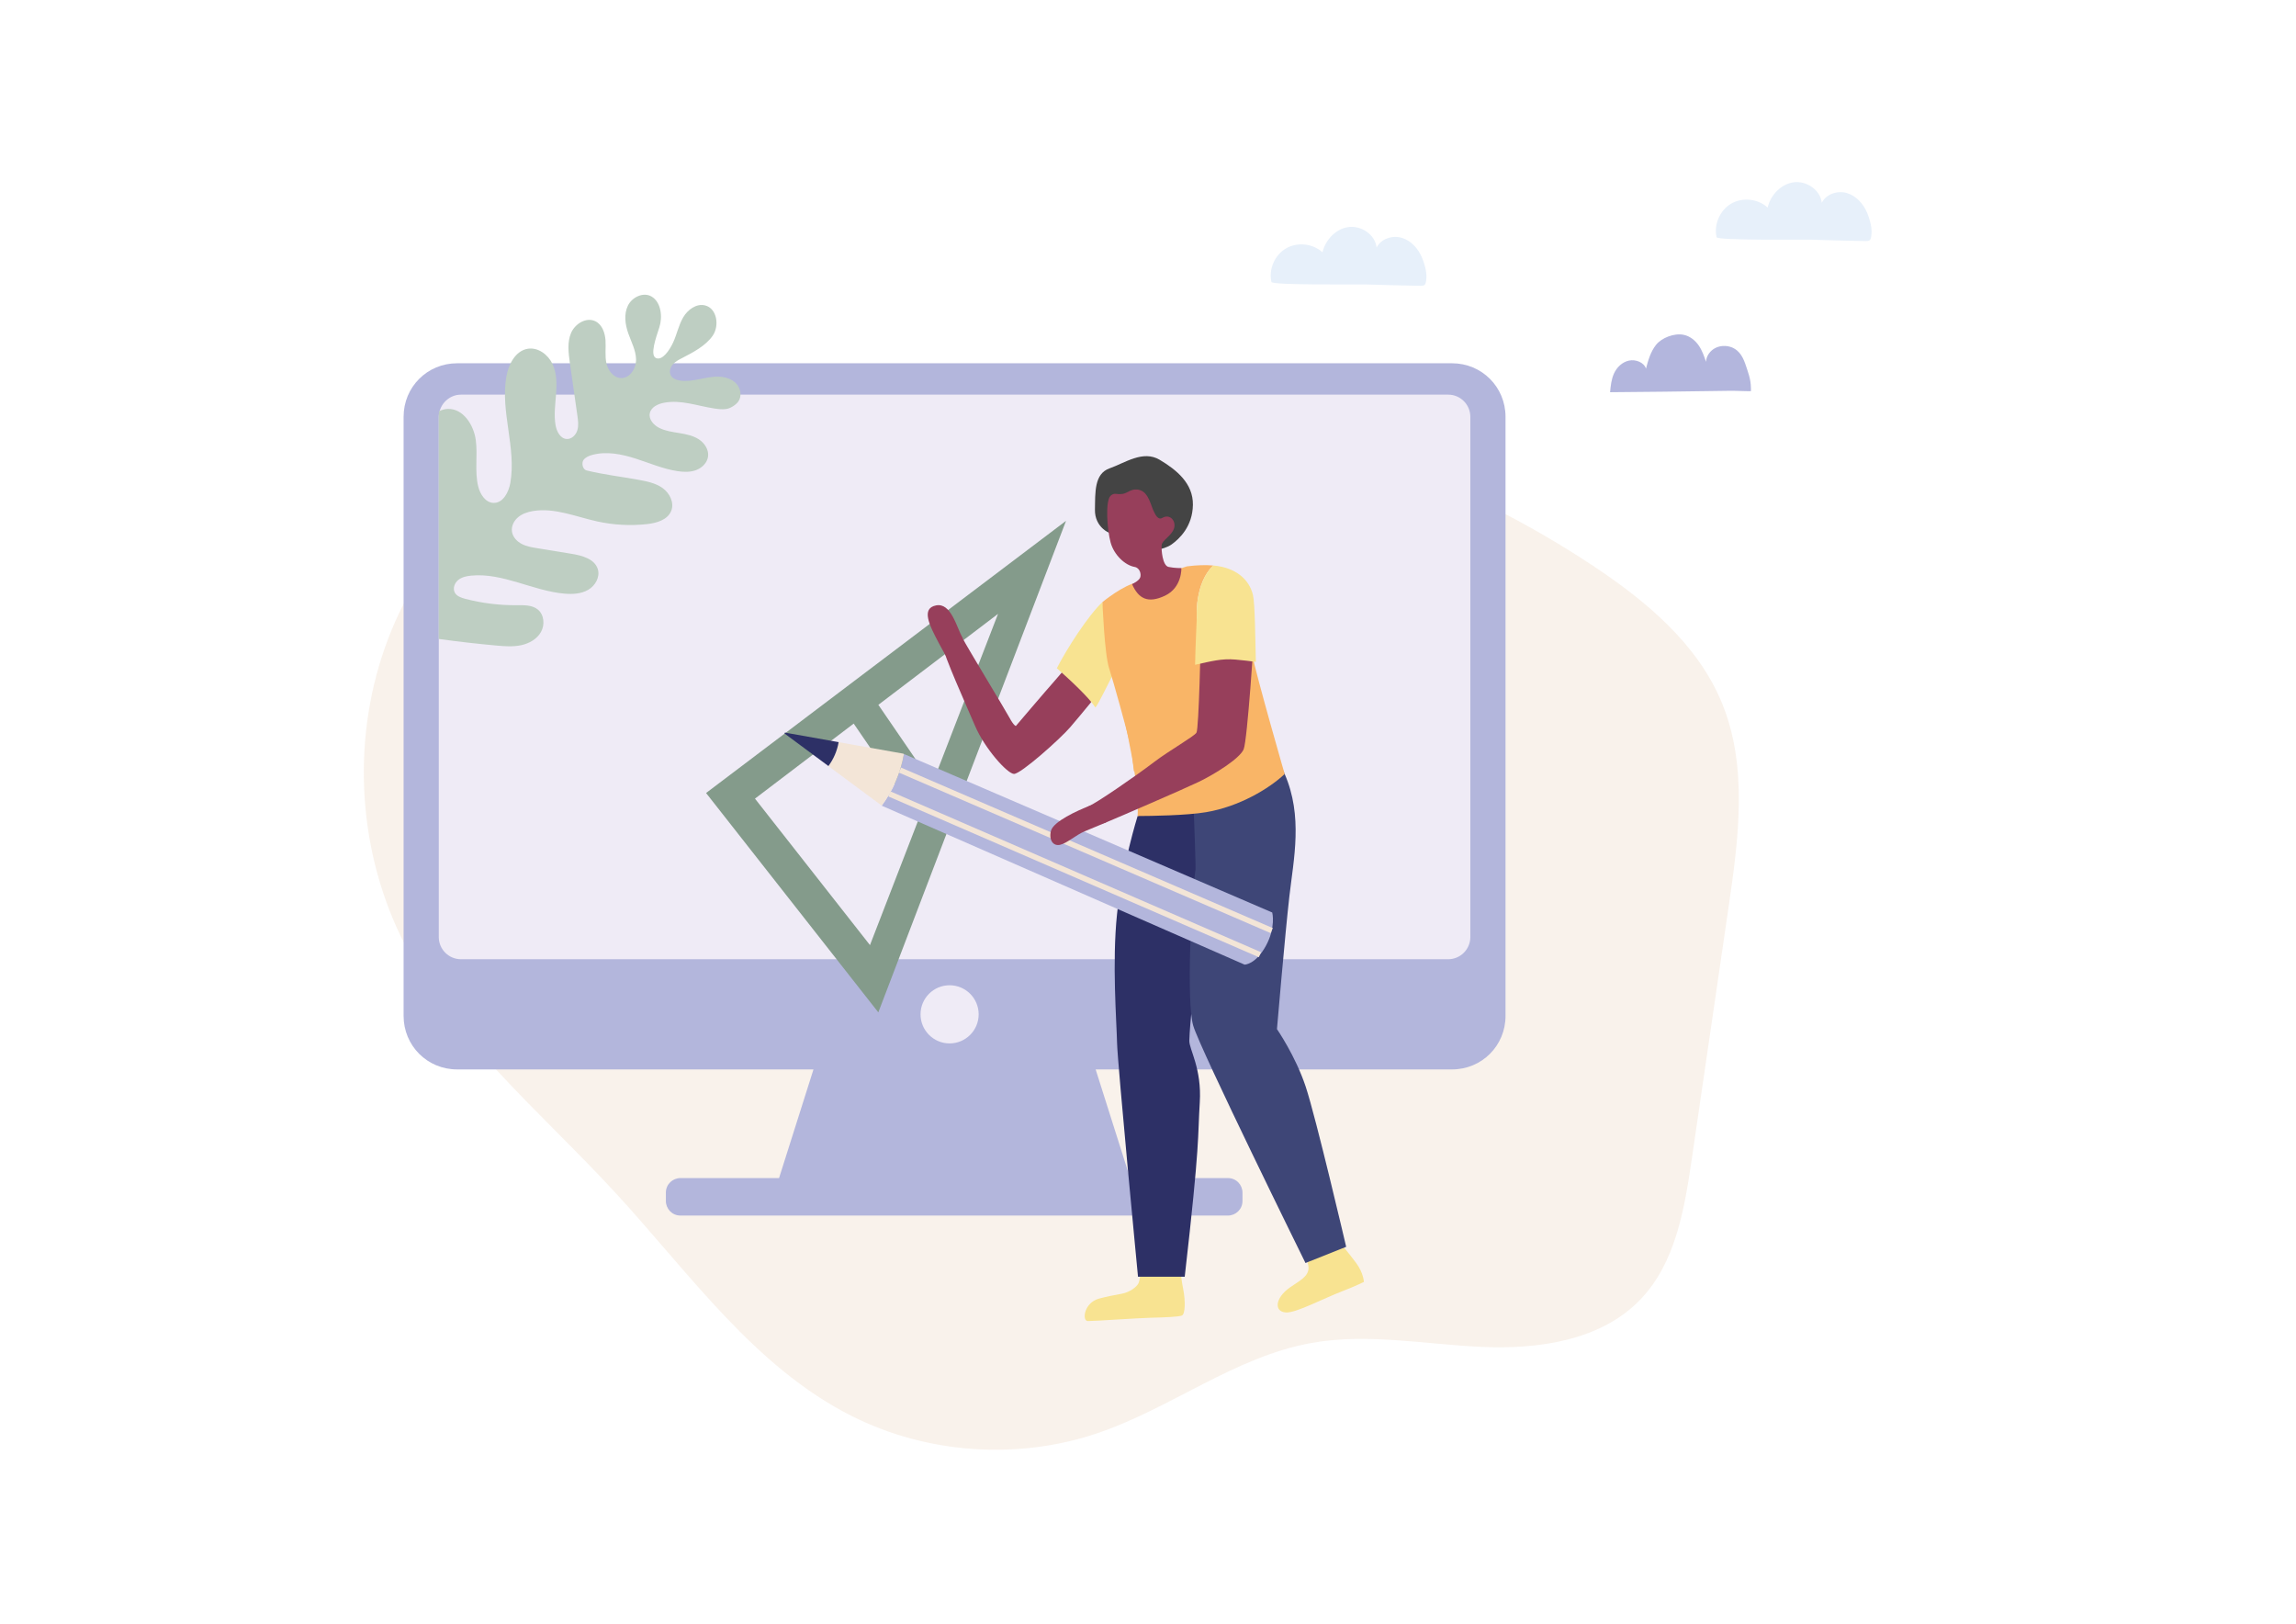
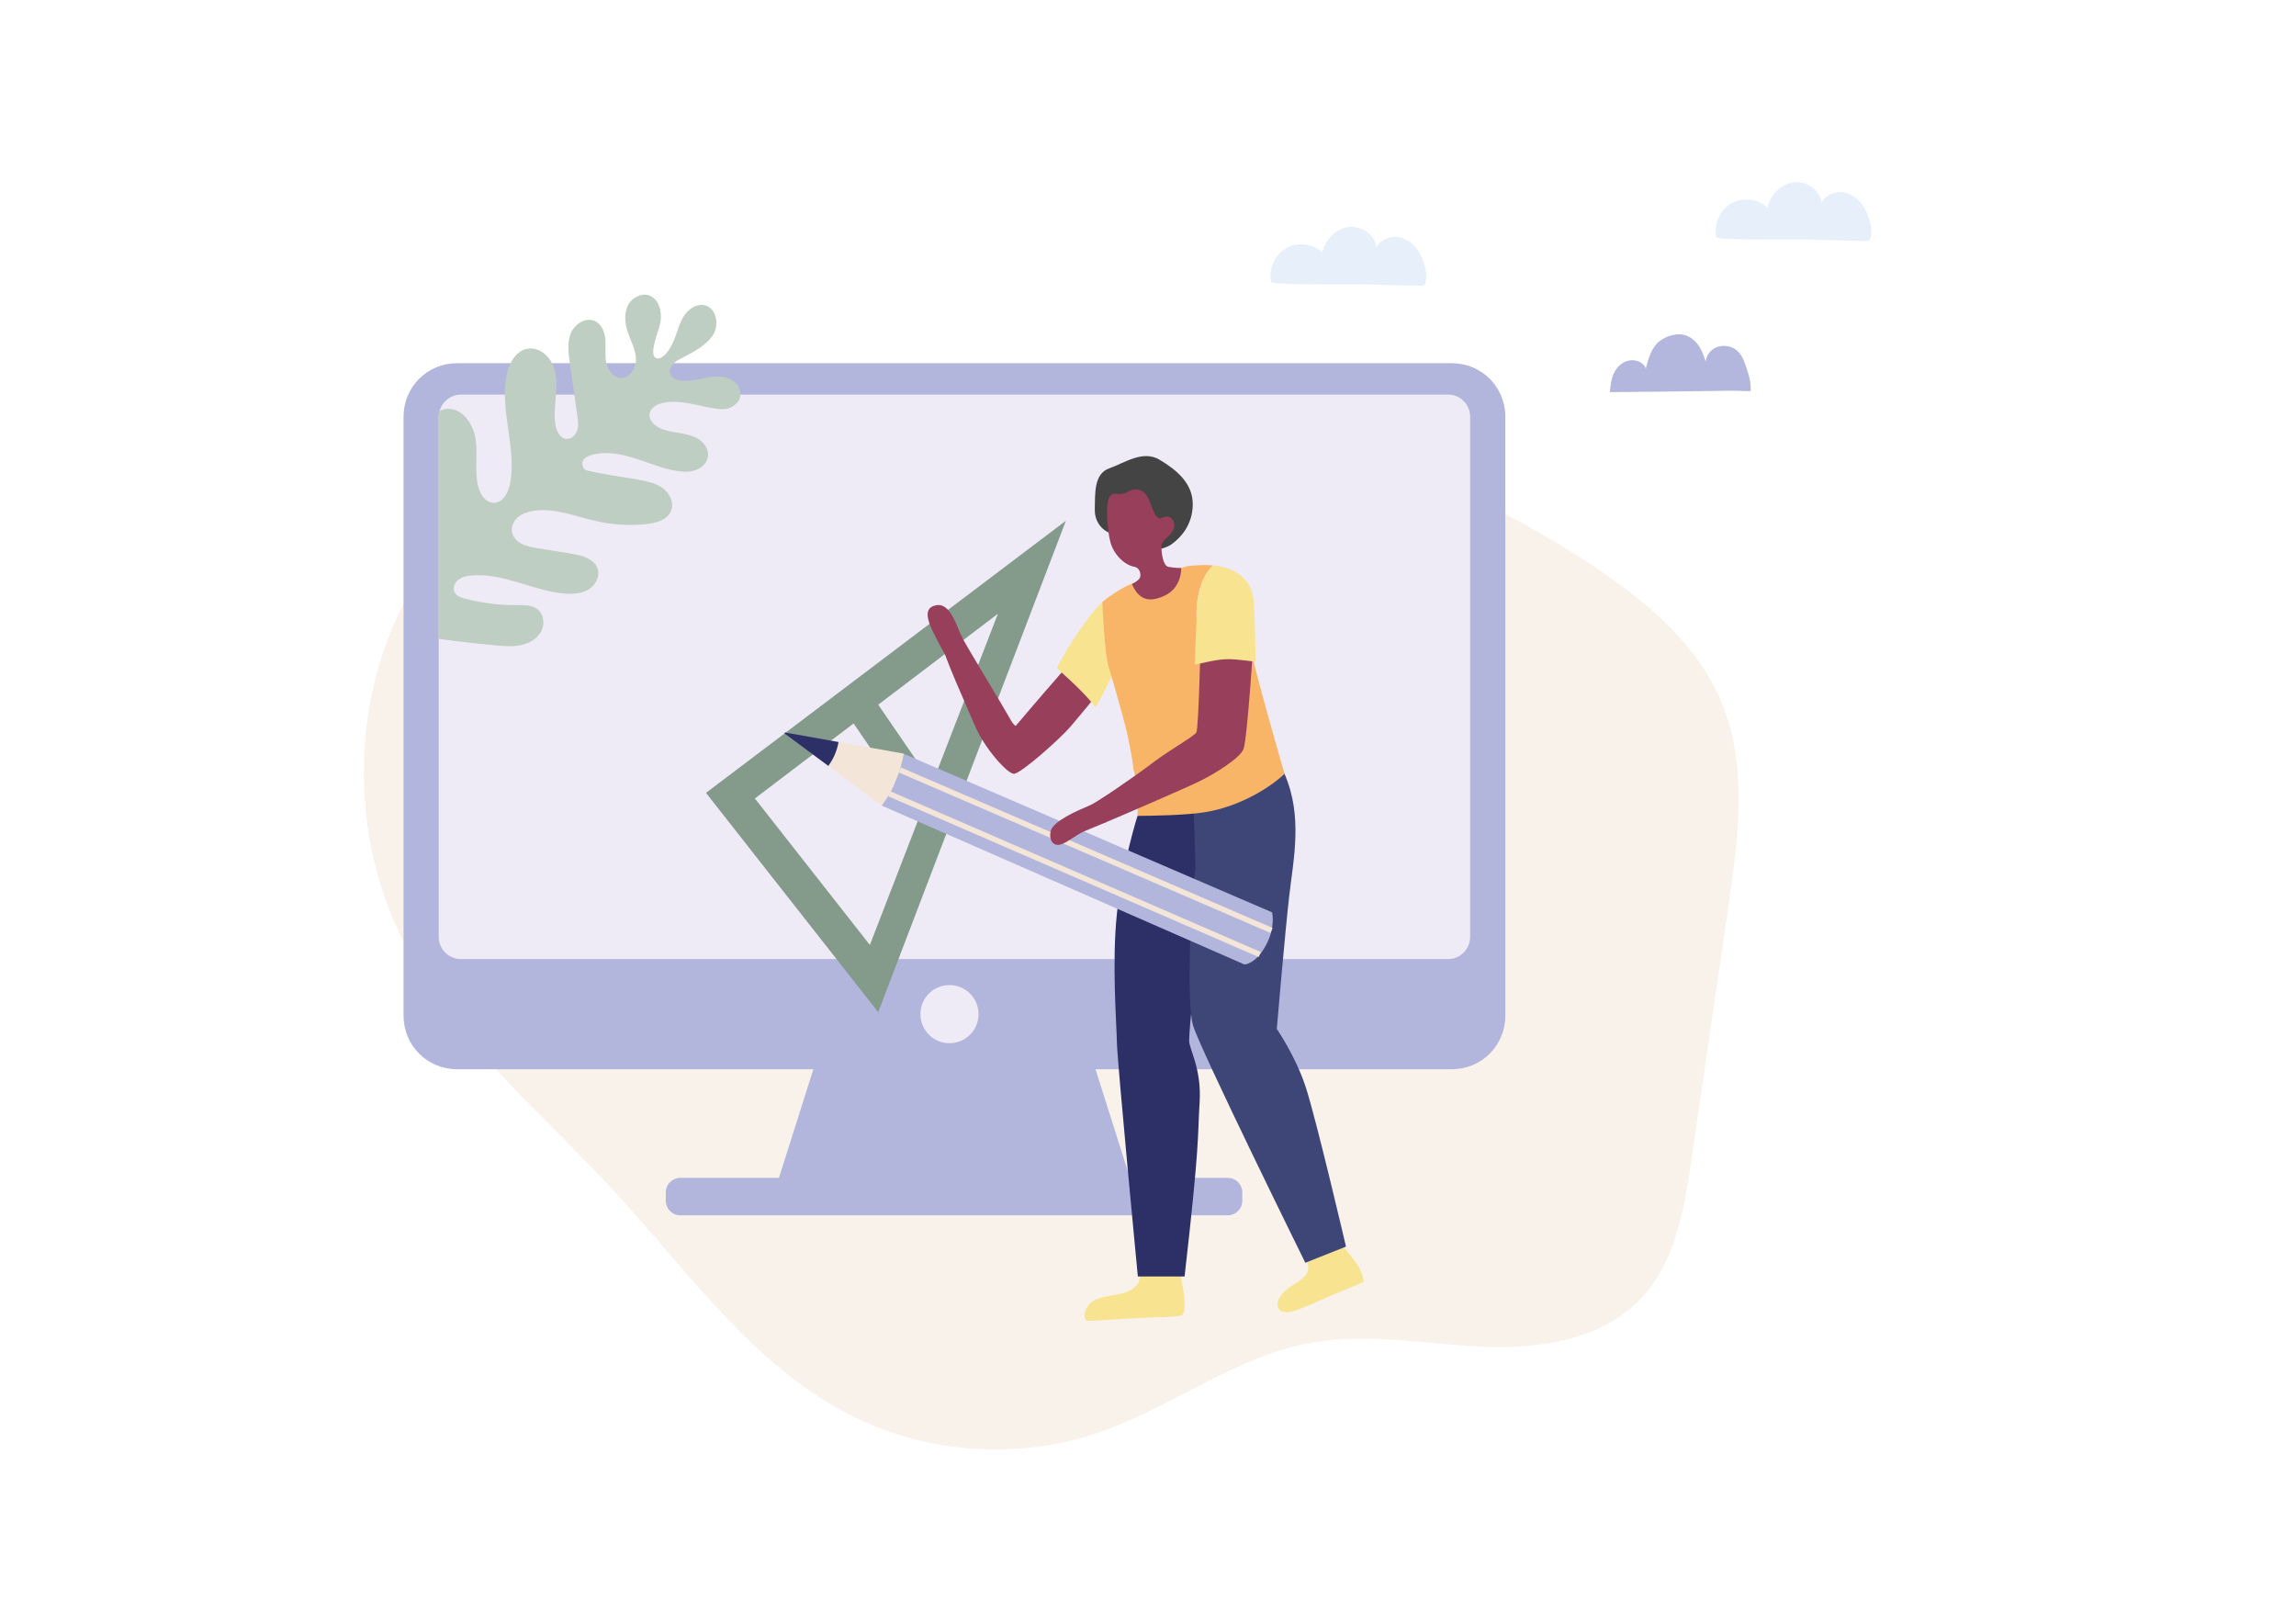
- <svg xmlns="http://www.w3.org/2000/svg" version="1.1" x="0px" y="0px" viewBox="0 0 841.89 595.28" style="enable-background:new 0 0 841.89 595.28;" xml:space="preserve">
-   <style type="text/css">
- 	.st0{opacity:0.5;fill:#F3E5D7;}
- 	.st1{fill:#E7F0FA;}
- 	.st2{fill:#B3B6DD;}
- 	.st3{fill:#B3B6DC;}
- 	.st4{fill:#EFEBF6;}
- 	.st5{fill:#849B8B;}
- 	.st6{fill:#F8E391;}
- 	.st7{fill:#2D3066;}
- 	.st8{fill:#3E4677;}
- 	.st9{fill:#F3E5D7;}
- 	.st10{fill:none;stroke:#F3E5D7;stroke-width:2;stroke-miterlimit:10;}
- 	.st11{fill:#973F5B;}
- 	.st12{fill:#F9B567;}
- 	.st13{fill:#444444;}
- 	.st14{fill:#BECEC2;}
- </style>
-   <g id="background">
-     <path class="st0" d="M218.53,155.96c-34.57,14.25-62.8,43.2-76.17,78.13s-11.69,75.32,4.52,109.02   c17.88,37.15,51.1,64.08,79.01,94.43c27.05,29.41,50.9,63.82,86.63,81.7c27.61,13.82,60.79,16.09,90.02,6.15   c26.94-9.16,50.4-28.06,78.42-33.05c20.56-3.67,41.6,0.54,62.46,1.46c20.86,0.92,43.74-2.36,58.16-17.47   c12.8-13.41,16.07-33.02,18.75-51.37c4.51-30.85,9.01-61.7,13.52-92.54c3.66-25.03,7.15-51.49-2.52-74.86   c-8.91-21.53-27.78-37.24-47.19-50.12c-45.66-30.29-98.38-49.88-152.74-56.76" />
-     <g>
-       <path class="st1" d="M466.2,103.37c-1.06-4.67,1.22-9.9,5.37-12.31s9.82-1.79,13.35,1.44c1.09-4.6,4.9-8.64,9.59-9.26    s9.76,2.82,10.26,7.52c1.58-3.22,5.79-4.59,9.23-3.57c3.44,1.02,6.05,3.98,7.43,7.29c0.9,2.17,1.75,5.09,1.59,7.47    c-0.21,3.28-0.77,2.84-4.05,2.8c-5.95-0.08-11.9-0.31-17.85-0.46C497.97,104.19,466.48,104.63,466.2,103.37z" />
-     </g>
-     <g>
-       <path class="st1" d="M629.43,86.96c-1.06-4.67,1.22-9.9,5.37-12.31c4.14-2.41,9.82-1.79,13.35,1.44c1.09-4.6,4.9-8.64,9.59-9.26    c4.69-0.62,9.76,2.82,10.26,7.52c1.58-3.22,5.79-4.59,9.23-3.57c3.44,1.02,6.05,3.98,7.43,7.29c0.9,2.17,1.75,5.09,1.59,7.47    c-0.21,3.28-0.77,2.84-4.05,2.8c-5.95-0.08-11.9-0.31-17.85-0.46C661.2,87.79,629.72,88.23,629.43,86.96z" />
-     </g>
-     <g>
-       <path class="st2" d="M590.38,143.79c0.22-2.34,0.45-4.73,1.45-6.9c1-2.17,2.91-4.12,5.43-4.68s5.58,0.66,6.28,2.94    c0.82-3.06,1.68-6.21,3.72-8.76c2.04-2.55,6.65-4.34,10.06-3.65c2.34,0.47,4.26,2.05,5.54,3.89c1.28,1.84,1.99,3.94,2.7,6.02    c0.08-2.14,1.52-4.19,3.62-5.17c2.1-0.98,4.78-0.85,6.78,0.33c2.87,1.69,3.76,4.86,4.69,7.64c0.49,1.49,0.92,2.84,1.17,4.38    c0.24,1.47,0.22,3.53,0.22,3.53c-0.01,0.18-5.36-0.12-7.45-0.09c-2.7,0.04-5.41,0.07-8.11,0.11c-5.48,0.07-10.97,0.15-16.45,0.22    C603.83,143.66,596.56,143.7,590.38,143.79z" />
-     </g>
-   </g>
-   <g id="screen">
-     <g>
-       <path class="st3" d="M532.41,133.18H167.62c-10.93,0-19.63,8.69-19.63,19.63v219.62c0,10.94,8.69,19.64,19.63,19.64h130.66    l-12.62,39.83h-36.17c-2.8,0-5.33,2.24-5.33,5.33v3.08c0,2.8,2.24,5.33,5.33,5.33h31.69h137.39h31.69c2.8,0,5.33-2.24,5.33-5.33    v-3.08c0-2.8-2.24-5.33-5.33-5.33h-35.89l-12.62-39.83h130.66c10.93,0,19.63-8.69,19.63-19.64V152.81    C552.04,141.88,543.34,133.18,532.41,133.18z" />
-       <path class="st4" d="M169.02,144.68h361.99c4.49,0,8.13,3.65,8.13,8.13v190.73c0,4.49-3.65,8.13-8.13,8.13H169.02    c-4.48,0-8.13-3.65-8.13-8.13V152.53C161.17,148.05,164.82,144.68,169.02,144.68z" />
-       <path class="st4" d="M348.19,382.53c5.89,0,10.66-4.77,10.66-10.66c0-5.89-4.77-10.66-10.66-10.66c-5.88,0-10.65,4.77-10.65,10.66    C337.54,377.76,342.31,382.53,348.19,382.53z" />
-     </g>
-   </g>
-   <g id="ruler">
-     <path class="st5" d="M258.9,290.73l63.16,80.42l68.83-180.2L258.9,290.73z M365.96,225.05l-24.08,62.26l-19.81-28.91L365.96,225.05   z M319,346.49l-42.17-53.7l36.2-27.51l23.89,34.88L319,346.49z" />
-   </g>
-   <g id="legs">
-     <path class="st6" d="M491.73,456.05c0,0,2.91,3.43,5.58,7.04c2.67,3.62,2.8,6.88,2.8,6.88s-2.95,1.49-7.8,3.36   c-7.34,2.83-17.1,8.06-20.79,7.84c-4.38-0.26-4.09-5.24,1.45-9.16c3.42-2.42,6.87-3.93,6.84-7.25c-0.02-2.36-2.32-6.07-2.32-6.07" />
-     <path class="st6" d="M432.55,462.15c0,0,0.31,5.5,1.26,10.22c0.94,4.72,0.79,9.47-0.47,9.94c-1.26,0.47-6.37,0.68-11.24,0.79   c-4.88,0.11-20.34,1.22-23.19,1.22c-2.28,0-1.43-6.72,4.01-8.21c2.43-0.67,5.77-1.35,8.32-1.79c3.09-0.54,5.56-2.57,6.17-3.77   c1.1-2.2,0.69-8.39,0.69-8.39" />
-     <path class="st7" d="M417.14,299.17c0,0-5.66,18.08-7.54,35.84s-0.16,39.77,0,47.32c0.16,7.55,7.68,85.74,7.68,85.74h17.13   c5.74-50.1,4.7-50.78,5.52-63.89c0.79-12.42-3.9-19.49-3.84-22.64c0.06-3.14,0.69-9.55,0.69-9.55l3.23-6.17l6.78-73.73   L417.14,299.17z" />
-     <path class="st8" d="M466.82,276.21c0,0,1.26,0.71,4.24,7.55c6.76,15.5,3.3,31.13,1.73,44.8c-1.57,13.68-4.56,48.73-4.56,48.73   s6.76,9.75,10.53,21.07s14.85,58.74,14.85,58.74l-14.92,5.94c0,0-38.54-78.19-41.16-87c-2.62-8.8-0.61-47.84,0.84-57.22   c0.14-0.9-0.63-21.23-0.63-21.23" />
-     <path class="st3" d="M496.69,477.91" />
-   </g>
-   <g id="pencil">
-     <path class="st3" d="M466.5,334.54l-135.04-58.11c-1.23,7-4.07,13.45-8.15,18.93c0.02,0.01,0.05,0.04,0.05,0.04l133,58.25   c0,0,4.01,0,7.78-6.84C467.92,339.96,466.5,334.54,466.5,334.54z" />
-     <path class="st9" d="M331.15,276.29c0,0-12.2-2.17-23.65-4.2c-0.55,3.24-1.86,6.22-3.75,8.76c9.19,6.82,19.01,14.1,19.56,14.51   c4.08-5.48,6.92-11.93,8.15-18.93L331.15,276.29z" />
-     <path class="st7" d="M287.76,268.98c0.08,0.06,7.78,5.77,16,11.86c1.88-2.53,3.19-5.51,3.75-8.76c-10.04-1.78-19.5-3.46-19.6-3.48   C287.7,268.58,287.59,268.86,287.76,268.98z" />
-     <line class="st10" x1="326.14" y1="291.07" x2="461.99" y2="350.01" />
-     <line class="st10" x1="330.01" y1="282.33" x2="466.31" y2="341.17" />
-   </g>
-   <g id="body">
-     <path class="st11" d="M405.97,249.65c-2.08,3.42-9.86,12.62-13.46,16.86c-3.6,4.24-18.26,17.34-20.73,17.22   c-2.48-0.12-10.69-9.32-14.23-17.57c-3.54-8.25-11.33-25.53-12.03-29.69c-0.7-4.15,5.17-6.78,7.26-2.79   c2.1,4.02,15.7,26.34,17.35,29.41c1.65,3.07,2.36,3.07,2.36,3.07s10.69-12.58,14.46-16.82s11.2-13.48,11.2-13.48L405.97,249.65z" />
-     <path class="st12" d="M471.06,283.76c0,0-9.97-34.43-12.22-44.96l-4.24,2.91c-0.08,14.34-42.02,4.58-43.86,8.53   c-1.95,4.18,7.31,31.54,6.4,48.93c4.92-0.02,17.91-0.19,25.16-1.42C454.4,295.71,465.4,289.11,471.06,283.76z" />
-     <path class="st11" d="M353.01,234.03c-2.31-4.29-4.31-13.14-9.77-12.08c-5.55,1.08-2.51,7.2,0.94,13.7   c2.35,4.43,3.15,5.51,3.15,5.51L353.01,234.03z" />
-     <path class="st6" d="M401.66,259.39c1.05-1.13,5.27-9.9,6.15-11.55l-3.55-27.13c-5.26,4.95-13.04,17.03-16.74,24.27   C392.42,249.31,399.35,255.75,401.66,259.39z" />
-     <path class="st11" d="M399.65,295.39c-4.56,1.73-13.52,5.82-14.31,9.28c-0.79,3.46,0.94,5.66,3.46,5.03   c2.52-0.63,5.82-3.62,8.8-4.87s7.94-3.3,7.94-3.3l-3.06-6.92L399.65,295.39z" />
-     <path class="st12" d="M442.45,268.98c1.26-2.2-3.62-42.6-3.62-42.6s-0.91-12.33,6-19.06c-2.88-0.26-6.11-0.13-9.62,0.32   l-18.08,5.88c-5.03,0.76-12.89,7.21-12.89,7.21s0.72,18.93,2.45,24.27c1.73,5.35,6.51,22.73,7.77,28.08   c0.44,1.87,0.9,5.64,1.31,9.73C425.9,276.66,441.8,270.13,442.45,268.98z" />
-     <path class="st13" d="M410.1,195.94c-3.42,0.4-8.73-2.83-8.61-9.08c0.12-6.25-0.31-13.15,5.35-15.15s12.26-6.79,18.39-3.14   c6.13,3.66,12.3,8.61,12.18,16.51c-0.12,7.9-4.91,12.46-7.86,14.55s-8.73,2.44-8.73,2.44L410.1,195.94z" />
-     <path class="st11" d="M416.04,207.85c-3.56-0.63-7.55-4.4-8.8-8.96c-1.26-4.56-2.06-15.24,0-17.14c1.45-1.34,2.12-0.28,4.56-0.71   c1.86-0.33,3.24-2.28,6.26-1.34c3.02,0.94,3.96,5.5,4.75,7.23c0.79,1.73,1.77,3.88,3.4,2.93c2.71-1.59,5.09,1.04,4.3,3.77   c-0.79,2.73-4.4,4.46-4.56,6.19c-0.16,1.73,0.31,7.55,2.52,8.02c2.2,0.47,4.71,0.43,4.71,0.43s0.32,7.11-5.97,10.1   c-6.29,2.99-9.75,1.13-12.11-4.22c0,0,2.46-1.13,2.96-2.38C418.55,210.52,417.97,208.19,416.04,207.85z" />
-     <path class="st11" d="M459.9,232.31c0,0-2.48,39.08-3.89,42.42s-10.61,9.11-16.51,11.94c-5.9,2.83-29.6,13.05-33.96,14.86   c-4.36,1.81-5.27-3.77-5.27-3.77s-3.69-1.13-1.06-2.19c2.63-1.06,16.48-10.5,24.14-16.32c5.34-4.06,14.46-9.23,15.36-10.63   c0.91-1.4,1.61-35.12,1.61-35.12L459.9,232.31z" />
-     <path class="st6" d="M438.21,243.72c6.01-1.31,9.72-2.36,14.82-1.91c2.53,0.22,5.43,0.56,7.46,0.85   c-0.18-7.45-0.32-21.49-1.06-24.54c-1.42-5.85-6.11-9.15-11.5-10.34c-0.98-0.22-2.01-0.37-3.09-0.47c-6.91,6.73-6,19.06-6,19.06   S438.3,237.9,438.21,243.72z" />
-   </g>
-   <g id="plant">
-     <path class="st14" d="M263.49,138.09c-2.38-0.07-4.73,0.47-7.06,0.93c-2.34,0.46-4.73,0.85-7.09,0.5c-1.34-0.2-2.76-0.75-3.39-1.95   c-0.65-1.24-0.2-2.83,0.7-3.91c0.91-1.07,2.19-1.74,3.44-2.38c3.99-2.05,8.67-4.5,11.23-8.19c2.56-3.69,1.58-10.03-2.78-11.12   c-3.19-0.8-6.4,1.57-8.05,4.41c-1.65,2.84-2.28,6.15-3.65,9.14c-1.37,2.98-4.02,6.79-6.31,5.74c-2.29-1.05-0.03-7.39,1.23-11.24   c1.26-3.85,0.66-9.22-2.82-11.29c-3-1.79-7.17,0.18-8.7,3.32c-1.53,3.13-1.02,6.9,0.14,10.19c1.1,3.12,2.76,6.15,2.85,9.46   c0.08,3.31-2.24,7.03-5.55,6.9c-2.76-0.11-4.77-2.82-5.34-5.52c-0.57-2.7-0.14-5.51-0.31-8.26c-0.18-2.76-1.2-5.76-3.66-7.01   c-3.31-1.69-7.51,0.84-8.97,4.25c-1.46,3.41-0.96,7.31-0.44,10.99c0.92,6.46,1.84,12.92,2.76,19.37c0.25,1.78,0.5,3.63-0.03,5.35   c-0.53,1.72-2.08,3.26-3.88,3.17c-2.33-0.12-3.68-2.72-4.09-5.02c-0.66-3.73-0.12-7.56,0.17-11.34c0.29-3.78,0.3-7.74-1.32-11.17   c-1.62-3.43-5.29-6.15-9.03-5.55c-4.55,0.73-7.09,5.72-7.88,10.26c-2.22,12.85,3.72,26.07,1.47,38.91   c-0.6,3.44-2.67,7.43-6.16,7.34c-2.95-0.08-4.91-3.15-5.62-6.02c-1.36-5.5-0.15-11.31-0.88-16.93c-0.72-5.62-4.66-11.73-10.32-11.5   c-1.14,0.05-2.2,0.36-3.17,0.85c-0.05,0.83-0.09,1.44-0.11,1.75v81.73c7.04,0.97,14.1,1.78,21.17,2.42c3,0.27,6.06,0.5,9.01-0.12   c2.95-0.62,5.83-2.22,7.31-4.85c1.48-2.62,1.18-6.34-1.16-8.24c-2.08-1.69-5.03-1.6-7.7-1.58c-6.37,0.05-12.74-0.73-18.9-2.34   c-1.48-0.39-3.09-0.93-3.83-2.27c-0.83-1.51-0.11-3.52,1.22-4.61c1.33-1.1,3.11-1.47,4.83-1.63c11.61-1.11,22.55,5.61,34.17,6.61   c2.97,0.26,6.12,0.09,8.7-1.41c2.58-1.5,4.38-4.66,3.53-7.52c-1.13-3.8-5.77-5.05-9.68-5.68c-4.15-0.68-8.3-1.35-12.45-2.03   c-1.97-0.32-3.98-0.65-5.75-1.57c-1.77-0.91-3.31-2.52-3.61-4.5c-0.31-1.99,0.71-4.02,2.25-5.31c1.54-1.3,3.52-1.94,5.51-2.27   c7.92-1.29,15.73,2.12,23.57,3.83c5.94,1.3,12.09,1.63,18.14,0.97c3.53-0.38,7.57-1.53,8.91-4.82c1.21-2.98-0.51-6.5-3.12-8.38   c-2.61-1.88-5.88-2.5-9.05-3.08c-6.58-1.2-12.3-1.81-18.79-3.38c-1.65-0.4-1.94-2.88-1.18-3.88c0.76-1,2-1.51,3.22-1.84   c5.19-1.4,10.71-0.29,15.83,1.34c5.12,1.64,10.1,3.81,15.41,4.62c2.28,0.35,4.67,0.42,6.83-0.39c2.16-0.81,4.04-2.65,4.36-4.94   c0.35-2.5-1.26-4.96-3.38-6.34c-2.12-1.38-4.67-1.88-7.17-2.29c-2.49-0.41-5.05-0.75-7.31-1.88c-2.05-1.02-3.93-3.1-3.5-5.35   c0.45-2.31,3.04-3.5,5.36-3.91c6.18-1.11,11.98,1.15,18.19,2.11c1.51,0.24,3.06,0.43,4.57,0.19c1.51-0.23,3.49-1.51,4.37-2.76   c1.36-1.95,0.83-4.81-0.79-6.55C268.34,138.9,265.87,138.15,263.49,138.09z" />
-   </g>
+ <svg xmlns="http://www.w3.org/2000/svg" viewBox="0 0 842 595">
+   <path d="m218.53 155.96c-34.57 14.25-62.8 43.2-76.17 78.13s-11.69 75.32 4.52 109.02c17.88 37.15 51.1 64.08 79.01 94.43 27.05 29.41 50.9 63.82 86.63 81.7 27.61 13.82 60.79 16.09 90.02 6.15 26.94-9.16 50.4-28.06 78.42-33.05 20.56-3.67 41.6.54 62.46 1.46s43.74-2.36 58.16-17.47c12.8-13.41 16.07-33.02 18.75-51.37 4.51-30.85 9.01-61.7 13.52-92.54 3.66-25.03 7.15-51.49-2.52-74.86-8.91-21.53-27.78-37.24-47.19-50.12-45.66-30.29-98.38-49.88-152.74-56.76" fill="#f3e5d7" opacity=".5" />
+   <path d="m466.2 103.37c-1.06-4.67 1.22-9.9 5.37-12.31s9.82-1.79 13.35 1.44c1.09-4.6 4.9-8.64 9.59-9.26s9.76 2.82 10.26 7.52c1.58-3.22 5.79-4.59 9.23-3.57s6.05 3.98 7.43 7.29c.9 2.17 1.75 5.09 1.59 7.47-.21 3.28-.77 2.84-4.05 2.8-5.95-.08-11.9-.31-17.85-.46-3.15-.1-34.64.34-34.92-.92z" fill="#e7f0fa" />
+   <path d="m629.43 86.96c-1.06-4.67 1.22-9.9 5.37-12.31 4.14-2.41 9.82-1.79 13.35 1.44 1.09-4.6 4.9-8.64 9.59-9.26s9.76 2.82 10.26 7.52c1.58-3.22 5.79-4.59 9.23-3.57s6.05 3.98 7.43 7.29c.9 2.17 1.75 5.09 1.59 7.47-.21 3.28-.77 2.84-4.05 2.8-5.95-.08-11.9-.31-17.85-.46-3.15-.09-34.63.35-34.92-.92z" fill="#e7f0fa" />
+   <path d="m590.38 143.79c.22-2.34.45-4.73 1.45-6.9s2.91-4.12 5.43-4.68 5.58.66 6.28 2.94c.82-3.06 1.68-6.21 3.72-8.76s6.65-4.34 10.06-3.65c2.34.47 4.26 2.05 5.54 3.89s1.99 3.94 2.7 6.02c.08-2.14 1.52-4.19 3.62-5.17s4.78-.85 6.78.33c2.87 1.69 3.76 4.86 4.69 7.64.49 1.49.92 2.84 1.17 4.38.24 1.47.22 3.53.22 3.53-.01.18-5.36-.12-7.45-.09-2.7.04-5.41.07-8.11.11-5.48.07-10.97.15-16.45.22-6.2.06-13.47.1-19.65.19z" fill="#b3b6dd" />
+   <path d="m532.41 133.18h-364.79c-10.93 0-19.63 8.69-19.63 19.63v219.62c0 10.94 8.69 19.64 19.63 19.64h130.66l-12.62 39.83h-36.17c-2.8 0-5.33 2.24-5.33 5.33v3.08c0 2.8 2.24 5.33 5.33 5.33h31.69 137.39 31.69c2.8 0 5.33-2.24 5.33-5.33v-3.08c0-2.8-2.24-5.33-5.33-5.33h-35.89l-12.62-39.83h130.66c10.93 0 19.63-8.69 19.63-19.64v-219.62c0-10.93-8.7-19.63-19.63-19.63z" fill="#b3b6dc" />
+   <path d="m169.02 144.68h361.99c4.49 0 8.13 3.65 8.13 8.13v190.73c0 4.49-3.65 8.13-8.13 8.13h-361.99c-4.48 0-8.13-3.65-8.13-8.13v-191.01c.28-4.48 3.93-7.85 8.13-7.85z" fill="#efebf6" />
+   <path d="m348.19 382.53c5.89 0 10.66-4.77 10.66-10.66s-4.77-10.66-10.66-10.66c-5.88 0-10.65 4.77-10.65 10.66s4.77 10.66 10.65 10.66z" fill="#efebf6" />
+   <path d="m258.9 290.73 63.16 80.42 68.83-180.2zm107.06-65.68-24.08 62.26-19.81-28.91zm-46.96 121.44-42.17-53.7 36.2-27.51 23.89 34.88z" fill="#849b8b" />
+   <path d="m491.73 456.05s2.91 3.43 5.58 7.04c2.67 3.62 2.8 6.88 2.8 6.88s-2.95 1.49-7.8 3.36c-7.34 2.83-17.1 8.06-20.79 7.84-4.38-.26-4.09-5.24 1.45-9.16 3.42-2.42 6.87-3.93 6.84-7.25-.02-2.36-2.32-6.07-2.32-6.07" fill="#f8e391" />
+   <path d="m432.55 462.15s.31 5.5 1.26 10.22c.94 4.72.79 9.47-.47 9.94s-6.37.68-11.24.79c-4.88.11-20.34 1.22-23.19 1.22-2.28 0-1.43-6.72 4.01-8.21 2.43-.67 5.77-1.35 8.32-1.79 3.09-.54 5.56-2.57 6.17-3.77 1.1-2.2.69-8.39.69-8.39" fill="#f8e391" />
+   <path d="m417.14 299.17s-5.66 18.08-7.54 35.84-.16 39.77 0 47.32 7.68 85.74 7.68 85.74h17.13c5.74-50.1 4.7-50.78 5.52-63.89.79-12.42-3.9-19.49-3.84-22.64.06-3.14.69-9.55.69-9.55l3.23-6.17 6.78-73.73z" fill="#2d3066" />
+   <path d="m466.82 276.21s1.26.71 4.24 7.55c6.76 15.5 3.3 31.13 1.73 44.8-1.57 13.68-4.56 48.73-4.56 48.73s6.76 9.75 10.53 21.07 14.85 58.74 14.85 58.74l-14.92 5.94s-38.54-78.19-41.16-87c-2.62-8.8-.61-47.84.84-57.22.14-.9-.63-21.23-.63-21.23" fill="#3e4677" />
+   <path d="m466.5 334.54-135.04-58.11c-1.23 7-4.07 13.45-8.15 18.93.02.01.05.04.05.04l133 58.25s4.01 0 7.78-6.84c3.78-6.85 2.36-12.27 2.36-12.27z" fill="#b3b6dc" />
+   <path d="m331.15 276.29s-12.2-2.17-23.65-4.2c-.55 3.24-1.86 6.22-3.75 8.76 9.19 6.82 19.01 14.1 19.56 14.51 4.08-5.48 6.92-11.93 8.15-18.93z" fill="#f3e5d7" />
+   <path d="m287.76 268.98c.08.06 7.78 5.77 16 11.86 1.88-2.53 3.19-5.51 3.75-8.76-10.04-1.78-19.5-3.46-19.6-3.48-.21-.02-.32.26-.15.38z" fill="#2d3066" />
+   <path d="m326.14 291.07 135.85 58.94" fill="none" stroke="#f3e5d7" stroke-miterlimit="10" stroke-width="2" />
+   <path d="m330.01 282.33 136.3 58.84" fill="none" stroke="#f3e5d7" stroke-miterlimit="10" stroke-width="2" />
+   <path d="m405.97 249.65c-2.08 3.42-9.86 12.62-13.46 16.86s-18.26 17.34-20.73 17.22c-2.48-.12-10.69-9.32-14.23-17.57s-11.33-25.53-12.03-29.69c-.7-4.15 5.17-6.78 7.26-2.79 2.1 4.02 15.7 26.34 17.35 29.41s2.36 3.07 2.36 3.07 10.69-12.58 14.46-16.82 11.2-13.48 11.2-13.48z" fill="#973f5b" />
+   <path d="m471.06 283.76s-9.97-34.43-12.22-44.96l-4.24 2.91c-.08 14.34-42.02 4.58-43.86 8.53-1.95 4.18 7.31 31.54 6.4 48.93 4.92-.02 17.91-.19 25.16-1.42 12.1-2.04 23.1-8.64 28.76-13.99z" fill="#f9b567" />
+   <path d="m353.01 234.03c-2.31-4.29-4.31-13.14-9.77-12.08-5.55 1.08-2.51 7.2.94 13.7 2.35 4.43 3.15 5.51 3.15 5.51z" fill="#973f5b" />
+   <path d="m401.66 259.39c1.05-1.13 5.27-9.9 6.15-11.55l-3.55-27.13c-5.26 4.95-13.04 17.03-16.74 24.27 4.9 4.33 11.83 10.77 14.14 14.41z" fill="#f8e391" />
+   <path d="m399.65 295.39c-4.56 1.73-13.52 5.82-14.31 9.28s.94 5.66 3.46 5.03 5.82-3.62 8.8-4.87 7.94-3.3 7.94-3.3l-3.06-6.92z" fill="#973f5b" />
+   <path d="m442.45 268.98c1.26-2.2-3.62-42.6-3.62-42.6s-.91-12.33 6-19.06c-2.88-.26-6.11-.13-9.62.32l-18.08 5.88c-5.03.76-12.89 7.21-12.89 7.21s.72 18.93 2.45 24.27c1.73 5.35 6.51 22.73 7.77 28.08.44 1.87.9 5.64 1.31 9.73 10.13-6.15 26.03-12.68 26.68-13.83z" fill="#f9b567" />
+   <path d="m410.1 195.94c-3.42.4-8.73-2.83-8.61-9.08s-.31-13.15 5.35-15.15 12.26-6.79 18.39-3.14c6.13 3.66 12.3 8.61 12.18 16.51s-4.91 12.46-7.86 14.55-8.73 2.44-8.73 2.44z" fill="#444" />
+   <path d="m416.04 207.85c-3.56-.63-7.55-4.4-8.8-8.96-1.26-4.56-2.06-15.24 0-17.14 1.45-1.34 2.12-.28 4.56-.71 1.86-.33 3.24-2.28 6.26-1.34s3.96 5.5 4.75 7.23 1.77 3.88 3.4 2.93c2.71-1.59 5.09 1.04 4.3 3.77s-4.4 4.46-4.56 6.19.31 7.55 2.52 8.02c2.2.47 4.71.43 4.71.43s.32 7.11-5.97 10.1-9.75 1.13-12.11-4.22c0 0 2.46-1.13 2.96-2.38.49-1.25-.09-3.58-2.02-3.92z" fill="#973f5b" />
+   <path d="m459.9 232.31s-2.48 39.08-3.89 42.42-10.61 9.11-16.51 11.94-29.6 13.05-33.96 14.86-5.27-3.77-5.27-3.77-3.69-1.13-1.06-2.19 16.48-10.5 24.14-16.32c5.34-4.06 14.46-9.23 15.36-10.63.91-1.4 1.61-35.12 1.61-35.12z" fill="#973f5b" />
+   <path d="m438.21 243.72c6.01-1.31 9.72-2.36 14.82-1.91 2.53.22 5.43.56 7.46.85-.18-7.45-.32-21.49-1.06-24.54-1.42-5.85-6.11-9.15-11.5-10.34-.98-.22-2.01-.37-3.09-.47-6.91 6.73-6 19.06-6 19.06s-.54 11.53-.63 17.35z" fill="#f8e391" />
+   <path d="m263.49 138.09c-2.38-.07-4.73.47-7.06.93-2.34.46-4.73.85-7.09.5-1.34-.2-2.76-.75-3.39-1.95-.65-1.24-.2-2.83.7-3.91.91-1.07 2.19-1.74 3.44-2.38 3.99-2.05 8.67-4.5 11.23-8.19s1.58-10.03-2.78-11.12c-3.19-.8-6.4 1.57-8.05 4.41s-2.28 6.15-3.65 9.14c-1.37 2.98-4.02 6.79-6.31 5.74s-.03-7.39 1.23-11.24.66-9.22-2.82-11.29c-3-1.79-7.17.18-8.7 3.32-1.53 3.13-1.02 6.9.14 10.19 1.1 3.12 2.76 6.15 2.85 9.46.08 3.31-2.24 7.03-5.55 6.9-2.76-.11-4.77-2.82-5.34-5.52s-.14-5.51-.31-8.26c-.18-2.76-1.2-5.76-3.66-7.01-3.31-1.69-7.51.84-8.97 4.25s-.96 7.31-.44 10.99c.92 6.46 1.84 12.92 2.76 19.37.25 1.78.5 3.63-.03 5.35s-2.08 3.26-3.88 3.17c-2.33-.12-3.68-2.72-4.09-5.02-.66-3.73-.12-7.56.17-11.34s.3-7.74-1.32-11.17-5.29-6.15-9.03-5.55c-4.55.73-7.09 5.72-7.88 10.26-2.22 12.85 3.72 26.07 1.47 38.91-.6 3.44-2.67 7.43-6.16 7.34-2.95-.08-4.91-3.15-5.62-6.02-1.36-5.5-.15-11.31-.88-16.93-.72-5.62-4.66-11.73-10.32-11.5-1.14.05-2.2.36-3.17.85-.05.83-.09 1.44-.11 1.75v81.73c7.04.97 14.1 1.78 21.17 2.42 3 .27 6.06.5 9.01-.12s5.83-2.22 7.31-4.85c1.48-2.62 1.18-6.34-1.16-8.24-2.08-1.69-5.03-1.6-7.7-1.58-6.37.05-12.74-.73-18.9-2.34-1.48-.39-3.09-.93-3.83-2.27-.83-1.51-.11-3.52 1.22-4.61 1.33-1.1 3.11-1.47 4.83-1.63 11.61-1.11 22.55 5.61 34.17 6.61 2.97.26 6.12.09 8.7-1.41s4.38-4.66 3.53-7.52c-1.13-3.8-5.77-5.05-9.68-5.68-4.15-.68-8.3-1.35-12.45-2.03-1.97-.32-3.98-.65-5.75-1.57-1.77-.91-3.31-2.52-3.61-4.5-.31-1.99.71-4.02 2.25-5.31 1.54-1.3 3.52-1.94 5.51-2.27 7.92-1.29 15.73 2.12 23.57 3.83 5.94 1.3 12.09 1.63 18.14.97 3.53-.38 7.57-1.53 8.91-4.82 1.21-2.98-.51-6.5-3.12-8.38s-5.88-2.5-9.05-3.08c-6.58-1.2-12.3-1.81-18.79-3.38-1.65-.4-1.94-2.88-1.18-3.88s2-1.51 3.22-1.84c5.19-1.4 10.71-.29 15.83 1.34 5.12 1.64 10.1 3.81 15.41 4.62 2.28.35 4.67.42 6.83-.39s4.04-2.65 4.36-4.94c.35-2.5-1.26-4.96-3.38-6.34s-4.67-1.88-7.17-2.29c-2.49-.41-5.05-.75-7.31-1.88-2.05-1.02-3.93-3.1-3.5-5.35.45-2.31 3.04-3.5 5.36-3.91 6.18-1.11 11.98 1.15 18.19 2.11 1.51.24 3.06.43 4.57.19 1.51-.23 3.49-1.51 4.37-2.76 1.36-1.95.83-4.81-.79-6.55-1.62-1.72-4.09-2.47-6.47-2.53z" fill="#becec2" />
</svg>
